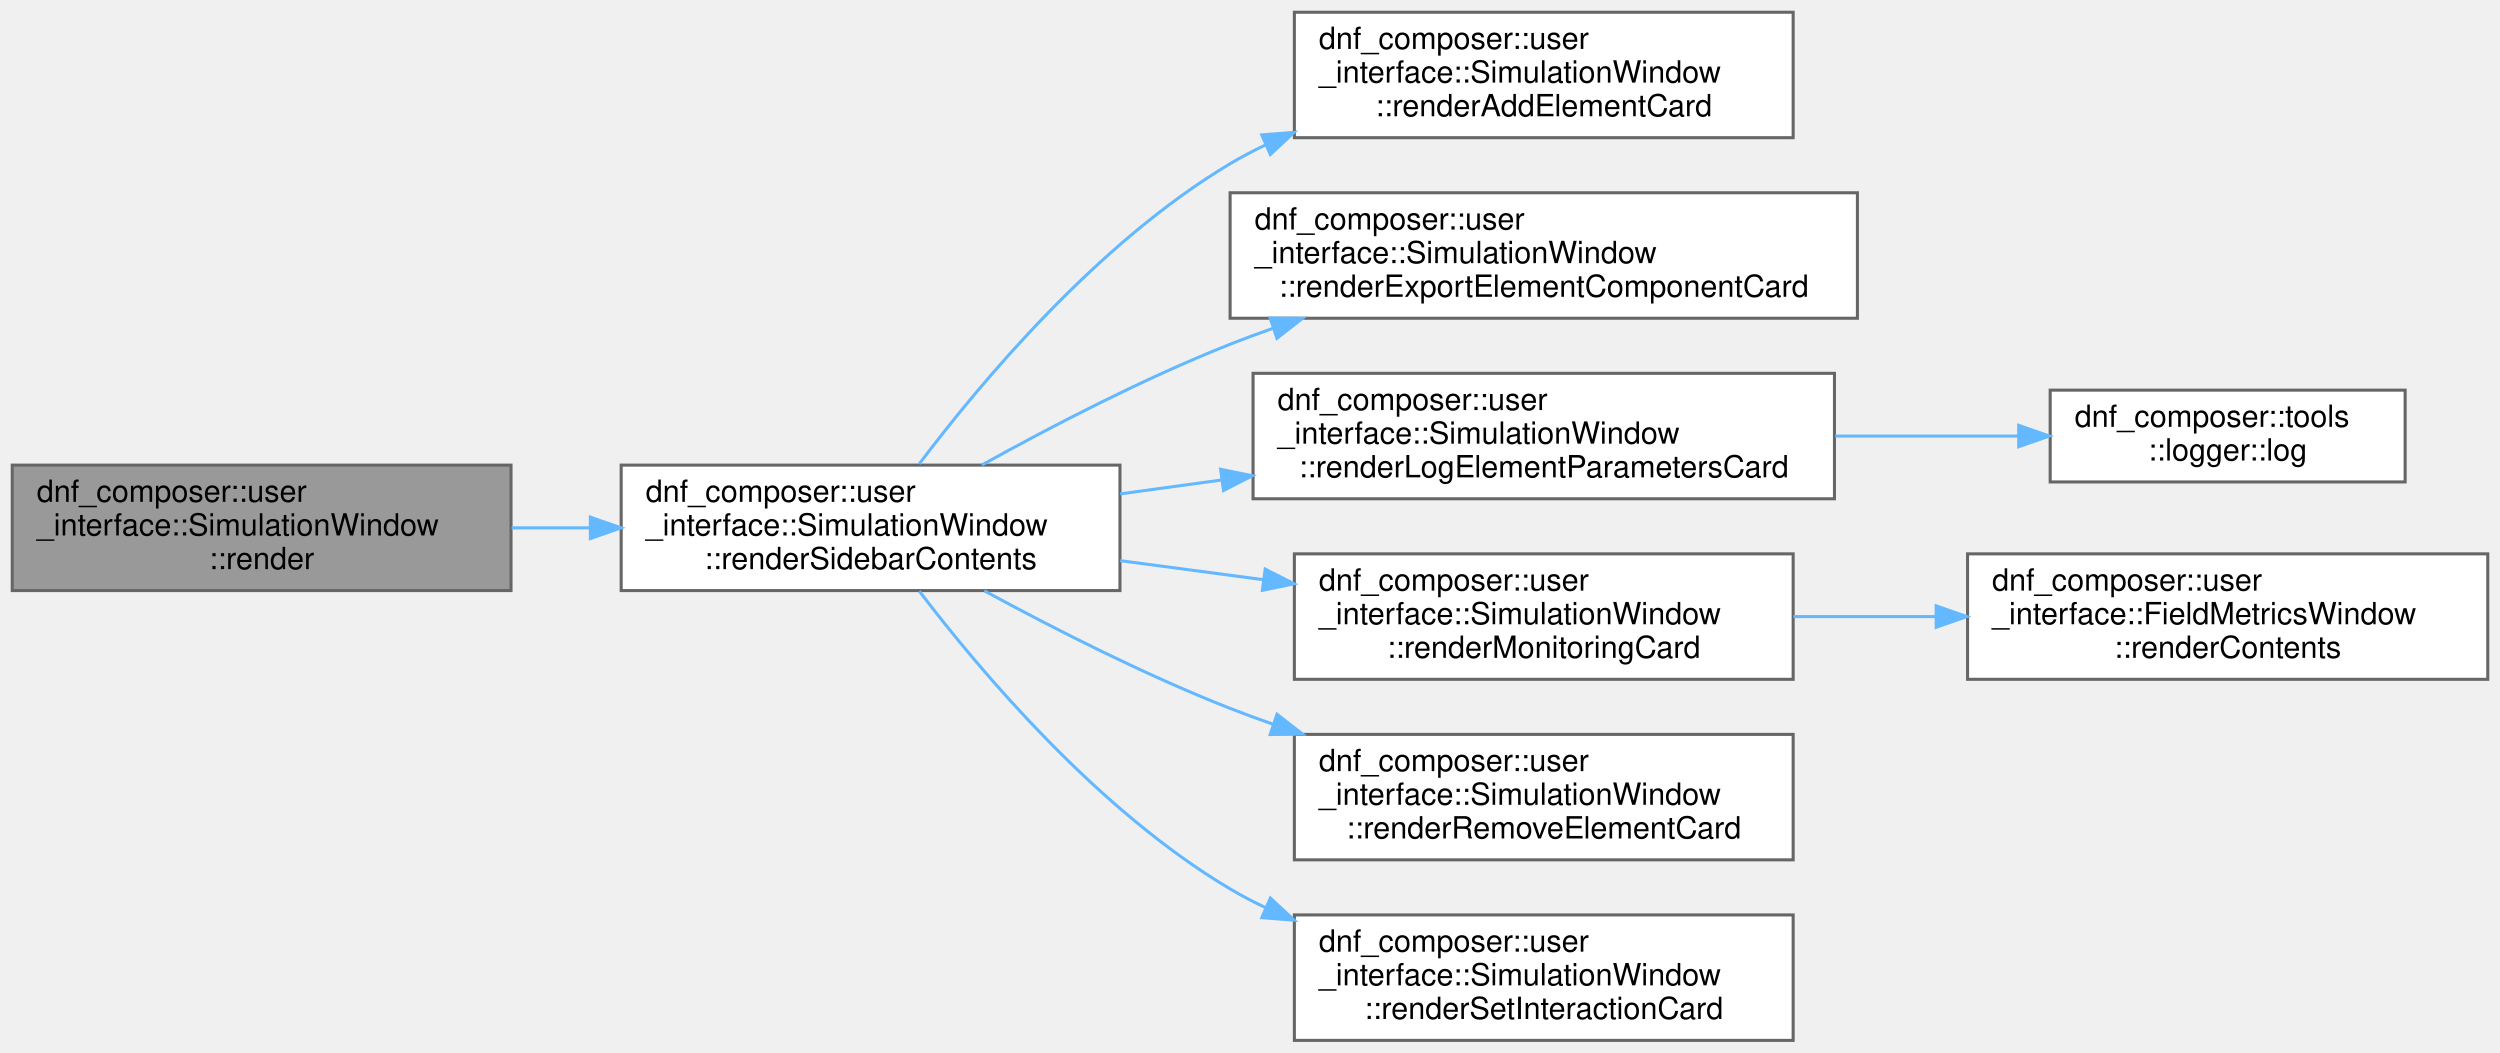
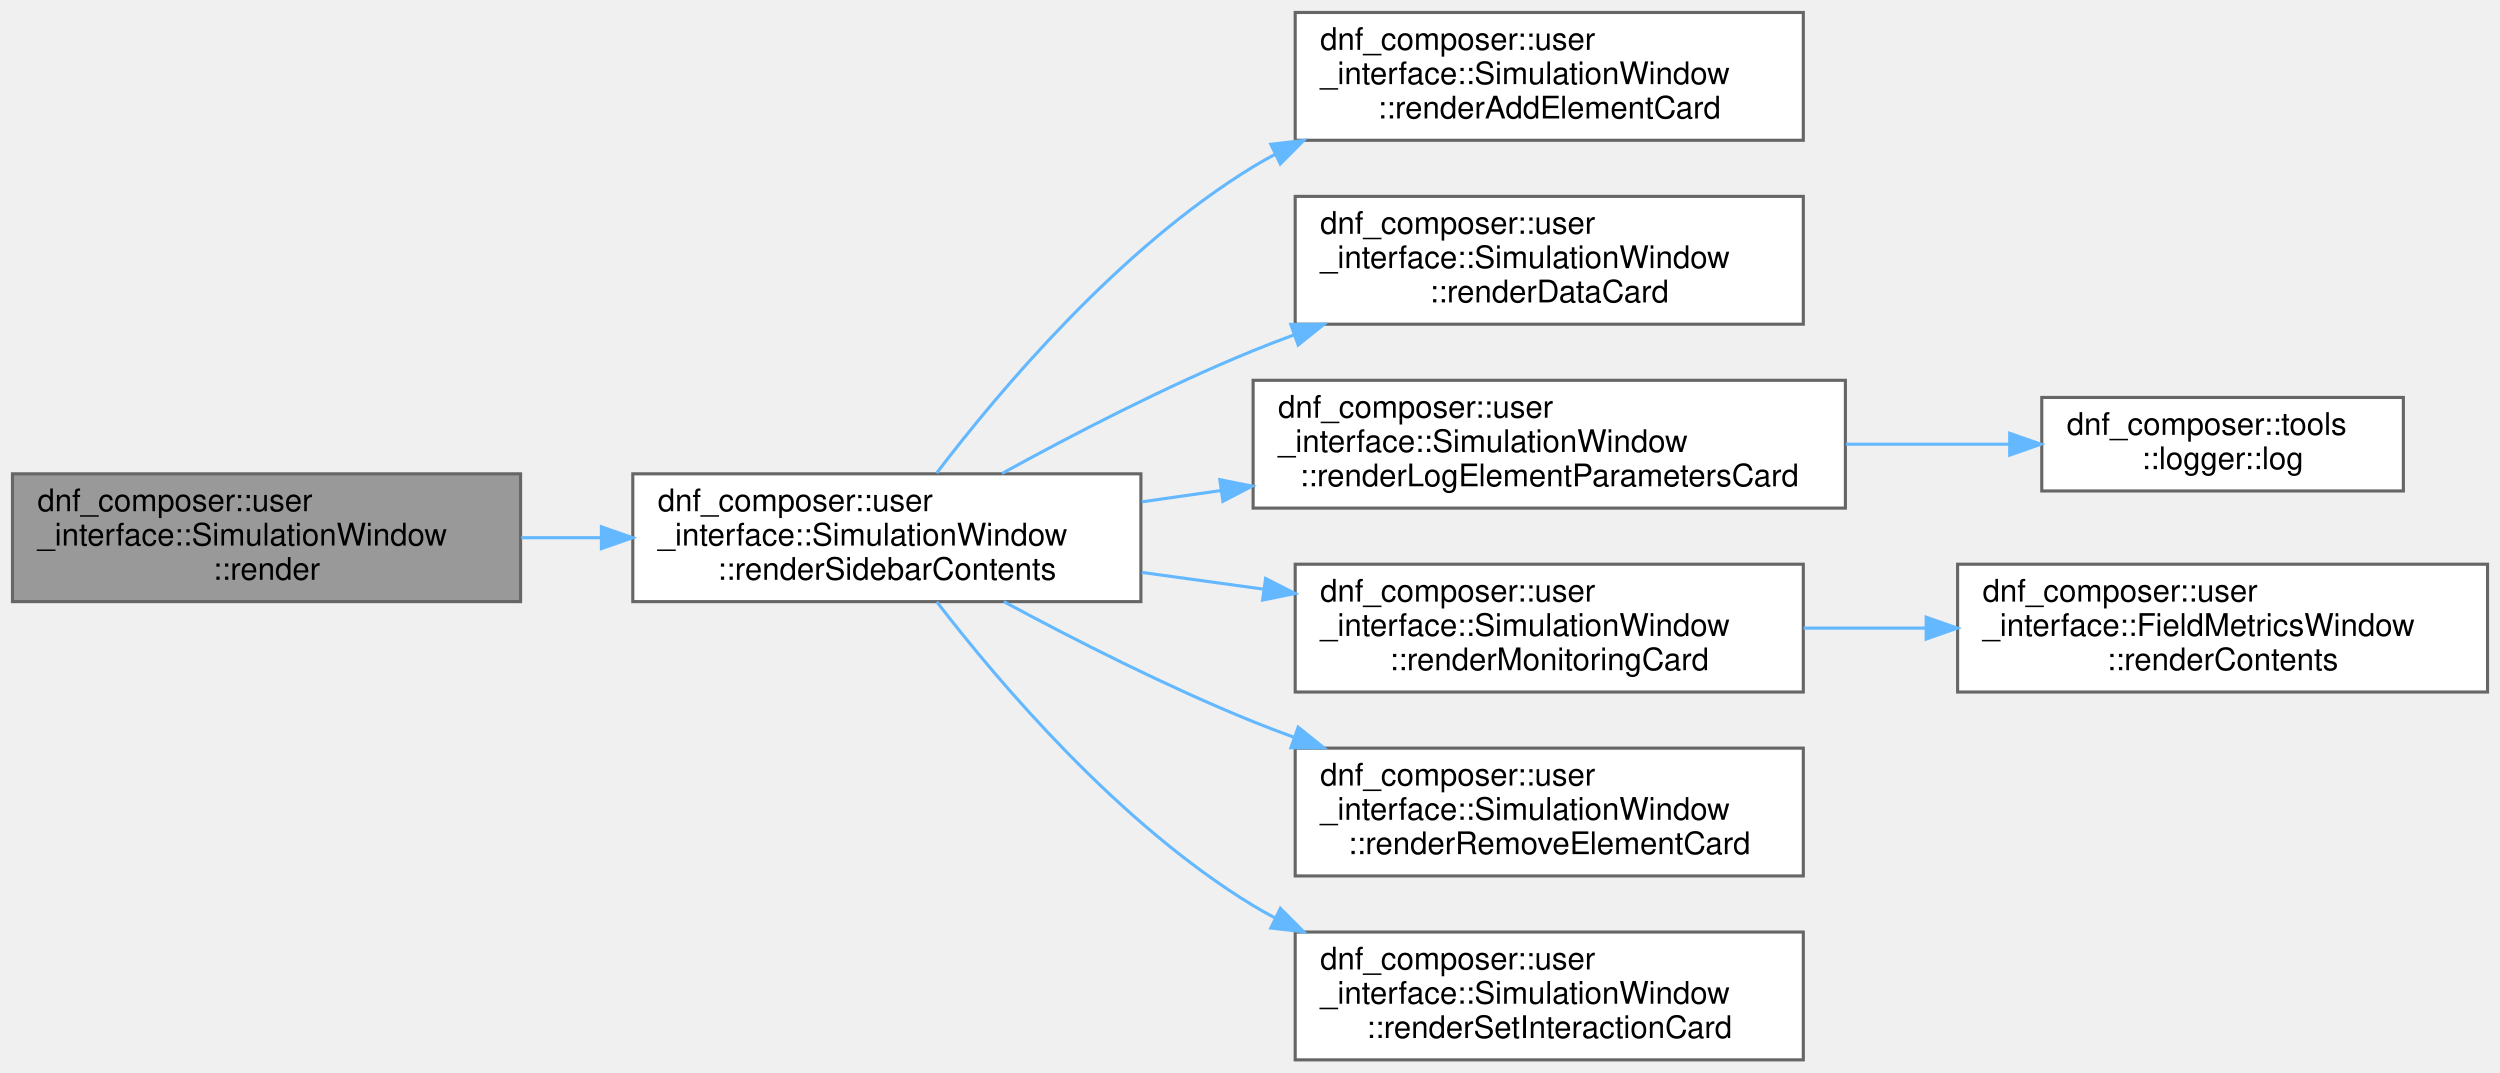
- <svg xmlns="http://www.w3.org/2000/svg" xmlns:xlink="http://www.w3.org/1999/xlink" width="817pt" height="344pt" viewBox="0.00 0.00 817.00 344.00">
+ <svg xmlns="http://www.w3.org/2000/svg" xmlns:xlink="http://www.w3.org/1999/xlink" width="802pt" height="344pt" viewBox="0.00 0.00 802.00 344.00">
  <g id="graph0" class="graph" transform="scale(1 1) rotate(0) translate(4 340)">
    <g id="Node000001" class="node">
      <g id="a_Node000001">
        <a xlink:title=" ">
          <polygon fill="#999999" stroke="#666666" points="163,-188 0,-188 0,-147 163,-147 163,-188" />
          <text text-anchor="start" x="8" y="-176" font-family="Helvetica,sans-Serif" font-size="10.00">dnf_composer::user</text>
          <text text-anchor="start" x="8" y="-165" font-family="Helvetica,sans-Serif" font-size="10.00">_interface::SimulationWindow</text>
          <text text-anchor="middle" x="81.5" y="-154" font-family="Helvetica,sans-Serif" font-size="10.00">::render</text>
        </a>
      </g>
    </g>
    <g id="Node000002" class="node">
      <g id="a_Node000002">
        <a xlink:href="classdnf__composer_1_1user__interface_1_1SimulationWindow.html#ab1d68a0e88f02379e326b7b73170f8b8" target="_top" xlink:title=" ">
          <polygon fill="white" stroke="#666666" points="362,-188 199,-188 199,-147 362,-147 362,-188" />
          <text text-anchor="start" x="207" y="-176" font-family="Helvetica,sans-Serif" font-size="10.00">dnf_composer::user</text>
          <text text-anchor="start" x="207" y="-165" font-family="Helvetica,sans-Serif" font-size="10.00">_interface::SimulationWindow</text>
          <text text-anchor="middle" x="280.5" y="-154" font-family="Helvetica,sans-Serif" font-size="10.00">::renderSidebarContents</text>
        </a>
      </g>
    </g>
    <g id="edge1_Node000001_Node000002" class="edge">
      <g id="a_edge1_Node000001_Node000002">
        <a xlink:title=" ">
          <path fill="none" stroke="#63b8ff" d="M163.2,-167.5C171.67,-167.5 180.33,-167.5 188.91,-167.5" />
          <polygon fill="#63b8ff" stroke="#63b8ff" points="188.93,-171 198.93,-167.5 188.93,-164 188.93,-171" />
        </a>
      </g>
    </g>
    <g id="Node000003" class="node">
      <g id="a_Node000003">
        <a xlink:href="classdnf__composer_1_1user__interface_1_1SimulationWindow.html#affb52c7f20aea6a3f5b1c62285bf6438" target="_top" xlink:title=" ">
-           <polygon fill="white" stroke="#666666" points="582,-336 419,-336 419,-295 582,-295 582,-336" />
-           <text text-anchor="start" x="427" y="-324" font-family="Helvetica,sans-Serif" font-size="10.00">dnf_composer::user</text>
-           <text text-anchor="start" x="427" y="-313" font-family="Helvetica,sans-Serif" font-size="10.00">_interface::SimulationWindow</text>
-           <text text-anchor="middle" x="500.5" y="-302" font-family="Helvetica,sans-Serif" font-size="10.00">::renderAddElementCard</text>
+           <polygon fill="white" stroke="#666666" points="574.5,-336 411.5,-336 411.5,-295 574.5,-295 574.5,-336" />
+           <text text-anchor="start" x="419.5" y="-324" font-family="Helvetica,sans-Serif" font-size="10.00">dnf_composer::user</text>
+           <text text-anchor="start" x="419.5" y="-313" font-family="Helvetica,sans-Serif" font-size="10.00">_interface::SimulationWindow</text>
+           <text text-anchor="middle" x="493" y="-302" font-family="Helvetica,sans-Serif" font-size="10.00">::renderAddElementCard</text>
        </a>
      </g>
    </g>
    <g id="edge2_Node000002_Node000003" class="edge">
      <g id="a_edge2_Node000002_Node000003">
        <a xlink:title=" ">
-           <path fill="none" stroke="#63b8ff" d="M296.4,-188.38C316.49,-215.03 354.78,-260.76 398,-286.5 401.68,-288.69 405.52,-290.72 409.49,-292.6" />
-           <polygon fill="#63b8ff" stroke="#63b8ff" points="408.34,-295.92 418.9,-296.74 411.15,-289.51 408.34,-295.92" />
+           <path fill="none" stroke="#63b8ff" d="M296.48,-188.24C316.67,-214.75 355.05,-260.31 398,-286.5 400.31,-287.91 402.7,-289.26 405.14,-290.54" />
+           <polygon fill="#63b8ff" stroke="#63b8ff" points="403.68,-293.72 414.2,-294.94 406.73,-287.42 403.68,-293.72" />
        </a>
      </g>
    </g>
    <g id="Node000004" class="node">
      <g id="a_Node000004">
-         <a xlink:href="classdnf__composer_1_1user__interface_1_1SimulationWindow.html#ab90ecbdffdbf47e25b47b6f8fc6866c7" target="_top" xlink:title=" ">
-           <polygon fill="white" stroke="#666666" points="603,-277 398,-277 398,-236 603,-236 603,-277" />
-           <text text-anchor="start" x="406" y="-265" font-family="Helvetica,sans-Serif" font-size="10.00">dnf_composer::user</text>
-           <text text-anchor="start" x="406" y="-254" font-family="Helvetica,sans-Serif" font-size="10.00">_interface::SimulationWindow</text>
-           <text text-anchor="middle" x="500.5" y="-243" font-family="Helvetica,sans-Serif" font-size="10.00">::renderExportElementComponentCard</text>
+         <a xlink:href="classdnf__composer_1_1user__interface_1_1SimulationWindow.html#a8e2eae386da6e58b71b9e681b5bd2abc" target="_top" xlink:title=" ">
+           <polygon fill="white" stroke="#666666" points="574.5,-277 411.5,-277 411.5,-236 574.5,-236 574.5,-277" />
+           <text text-anchor="start" x="419.5" y="-265" font-family="Helvetica,sans-Serif" font-size="10.00">dnf_composer::user</text>
+           <text text-anchor="start" x="419.5" y="-254" font-family="Helvetica,sans-Serif" font-size="10.00">_interface::SimulationWindow</text>
+           <text text-anchor="middle" x="493" y="-243" font-family="Helvetica,sans-Serif" font-size="10.00">::renderDataCard</text>
        </a>
      </g>
    </g>
    <g id="edge3_Node000002_Node000004" class="edge">
      <g id="a_edge3_Node000002_Node000004">
        <a xlink:title=" ">
-           <path fill="none" stroke="#63b8ff" d="M316.85,-188.03C339.52,-200.6 369.87,-216.36 398,-227.5 402.5,-229.28 407.16,-231.01 411.88,-232.66" />
-           <polygon fill="#63b8ff" stroke="#63b8ff" points="411.07,-236.08 421.66,-235.97 413.31,-229.45 411.07,-236.08" />
+           <path fill="none" stroke="#63b8ff" d="M317.45,-188.11C340.09,-200.56 370.19,-216.15 398,-227.5 402.21,-229.22 406.55,-230.89 410.96,-232.51" />
+           <polygon fill="#63b8ff" stroke="#63b8ff" points="410.1,-235.92 420.7,-235.96 412.45,-229.32 410.1,-235.92" />
        </a>
      </g>
    </g>
    <g id="Node000005" class="node">
      <g id="a_Node000005">
        <a xlink:href="classdnf__composer_1_1user__interface_1_1SimulationWindow.html#a3630c30901d2b73b1eaa20b40825f6f4" target="_top" xlink:title=" ">
-           <polygon fill="white" stroke="#666666" points="595.5,-218 405.5,-218 405.5,-177 595.5,-177 595.5,-218" />
-           <text text-anchor="start" x="413.5" y="-206" font-family="Helvetica,sans-Serif" font-size="10.00">dnf_composer::user</text>
-           <text text-anchor="start" x="413.5" y="-195" font-family="Helvetica,sans-Serif" font-size="10.00">_interface::SimulationWindow</text>
-           <text text-anchor="middle" x="500.5" y="-184" font-family="Helvetica,sans-Serif" font-size="10.00">::renderLogElementParametersCard</text>
+           <polygon fill="white" stroke="#666666" points="588,-218 398,-218 398,-177 588,-177 588,-218" />
+           <text text-anchor="start" x="406" y="-206" font-family="Helvetica,sans-Serif" font-size="10.00">dnf_composer::user</text>
+           <text text-anchor="start" x="406" y="-195" font-family="Helvetica,sans-Serif" font-size="10.00">_interface::SimulationWindow</text>
+           <text text-anchor="middle" x="493" y="-184" font-family="Helvetica,sans-Serif" font-size="10.00">::renderLogElementParametersCard</text>
        </a>
      </g>
    </g>
    <g id="edge4_Node000002_Node000005" class="edge">
      <g id="a_edge4_Node000002_Node000005">
        <a xlink:title=" ">
-           <path fill="none" stroke="#63b8ff" d="M362.06,-178.59C372.83,-180.07 384,-181.61 395.1,-183.13" />
-           <polygon fill="#63b8ff" stroke="#63b8ff" points="394.89,-186.64 405.27,-184.53 395.84,-179.7 394.89,-186.64" />
+           <path fill="none" stroke="#63b8ff" d="M362.28,-179.01C370.62,-180.2 379.17,-181.42 387.71,-182.64" />
+           <polygon fill="#63b8ff" stroke="#63b8ff" points="387.32,-186.12 397.72,-184.06 388.31,-179.19 387.32,-186.12" />
        </a>
      </g>
    </g>
    <g id="Node000007" class="node">
      <g id="a_Node000007">
        <a xlink:href="classdnf__composer_1_1user__interface_1_1SimulationWindow.html#ab231a4f0beb49a70451d8dc65baaa483" target="_top" xlink:title=" ">
-           <polygon fill="white" stroke="#666666" points="582,-159 419,-159 419,-118 582,-118 582,-159" />
-           <text text-anchor="start" x="427" y="-147" font-family="Helvetica,sans-Serif" font-size="10.00">dnf_composer::user</text>
-           <text text-anchor="start" x="427" y="-136" font-family="Helvetica,sans-Serif" font-size="10.00">_interface::SimulationWindow</text>
-           <text text-anchor="middle" x="500.5" y="-125" font-family="Helvetica,sans-Serif" font-size="10.00">::renderMonitoringCard</text>
+           <polygon fill="white" stroke="#666666" points="574.5,-159 411.5,-159 411.5,-118 574.5,-118 574.5,-159" />
+           <text text-anchor="start" x="419.5" y="-147" font-family="Helvetica,sans-Serif" font-size="10.00">dnf_composer::user</text>
+           <text text-anchor="start" x="419.5" y="-136" font-family="Helvetica,sans-Serif" font-size="10.00">_interface::SimulationWindow</text>
+           <text text-anchor="middle" x="493" y="-125" font-family="Helvetica,sans-Serif" font-size="10.00">::renderMonitoringCard</text>
        </a>
      </g>
    </g>
    <g id="edge6_Node000002_Node000007" class="edge">
      <g id="a_edge6_Node000002_Node000007">
        <a xlink:title=" ">
-           <path fill="none" stroke="#63b8ff" d="M362.06,-156.78C377.28,-154.76 393.3,-152.63 408.81,-150.56" />
-           <polygon fill="#63b8ff" stroke="#63b8ff" points="409.46,-154.01 418.91,-149.22 408.54,-147.07 409.46,-154.01" />
+           <path fill="none" stroke="#63b8ff" d="M362.28,-156.37C375,-154.62 388.22,-152.8 401.15,-151.02" />
+           <polygon fill="#63b8ff" stroke="#63b8ff" points="402,-154.43 411.43,-149.6 401.05,-147.5 402,-154.43" />
        </a>
      </g>
    </g>
    <g id="Node000009" class="node">
      <g id="a_Node000009">
        <a xlink:href="classdnf__composer_1_1user__interface_1_1SimulationWindow.html#a58938ca889b91293bb674ffdef45b226" target="_top" xlink:title=" ">
-           <polygon fill="white" stroke="#666666" points="582,-100 419,-100 419,-59 582,-59 582,-100" />
-           <text text-anchor="start" x="427" y="-88" font-family="Helvetica,sans-Serif" font-size="10.00">dnf_composer::user</text>
-           <text text-anchor="start" x="427" y="-77" font-family="Helvetica,sans-Serif" font-size="10.00">_interface::SimulationWindow</text>
-           <text text-anchor="middle" x="500.5" y="-66" font-family="Helvetica,sans-Serif" font-size="10.00">::renderRemoveElementCard</text>
+           <polygon fill="white" stroke="#666666" points="574.5,-100 411.5,-100 411.5,-59 574.5,-59 574.5,-100" />
+           <text text-anchor="start" x="419.5" y="-88" font-family="Helvetica,sans-Serif" font-size="10.00">dnf_composer::user</text>
+           <text text-anchor="start" x="419.5" y="-77" font-family="Helvetica,sans-Serif" font-size="10.00">_interface::SimulationWindow</text>
+           <text text-anchor="middle" x="493" y="-66" font-family="Helvetica,sans-Serif" font-size="10.00">::renderRemoveElementCard</text>
        </a>
      </g>
    </g>
    <g id="edge8_Node000002_Node000009" class="edge">
      <g id="a_edge8_Node000002_Node000009">
        <a xlink:title=" ">
-           <path fill="none" stroke="#63b8ff" d="M317.67,-146.93C340.26,-134.65 370.24,-119.38 398,-108.5 402.51,-106.73 407.17,-105.02 411.9,-103.37" />
-           <polygon fill="#63b8ff" stroke="#63b8ff" points="413.32,-106.59 421.68,-100.08 411.09,-99.95 413.32,-106.59" />
+           <path fill="none" stroke="#63b8ff" d="M318.01,-147C340.6,-134.82 370.46,-119.63 398,-108.5 402.21,-106.8 406.56,-105.14 410.98,-103.53" />
+           <polygon fill="#63b8ff" stroke="#63b8ff" points="412.46,-106.72 420.72,-100.09 410.12,-100.12 412.46,-106.72" />
        </a>
      </g>
    </g>
    <g id="Node000010" class="node">
      <g id="a_Node000010">
        <a xlink:href="classdnf__composer_1_1user__interface_1_1SimulationWindow.html#a1752634b611833df6dc90fe09952eaef" target="_top" xlink:title=" ">
-           <polygon fill="white" stroke="#666666" points="582,-41 419,-41 419,0 582,0 582,-41" />
-           <text text-anchor="start" x="427" y="-29" font-family="Helvetica,sans-Serif" font-size="10.00">dnf_composer::user</text>
-           <text text-anchor="start" x="427" y="-18" font-family="Helvetica,sans-Serif" font-size="10.00">_interface::SimulationWindow</text>
-           <text text-anchor="middle" x="500.5" y="-7" font-family="Helvetica,sans-Serif" font-size="10.00">::renderSetInteractionCard</text>
+           <polygon fill="white" stroke="#666666" points="574.5,-41 411.5,-41 411.5,0 574.5,0 574.5,-41" />
+           <text text-anchor="start" x="419.5" y="-29" font-family="Helvetica,sans-Serif" font-size="10.00">dnf_composer::user</text>
+           <text text-anchor="start" x="419.5" y="-18" font-family="Helvetica,sans-Serif" font-size="10.00">_interface::SimulationWindow</text>
+           <text text-anchor="middle" x="493" y="-7" font-family="Helvetica,sans-Serif" font-size="10.00">::renderSetInteractionCard</text>
        </a>
      </g>
    </g>
    <g id="edge9_Node000002_Node000010" class="edge">
      <g id="a_edge9_Node000002_Node000010">
        <a xlink:title=" ">
-           <path fill="none" stroke="#63b8ff" d="M296.44,-146.8C316.57,-120.38 354.91,-75.04 398,-49.5 401.68,-47.32 405.53,-45.29 409.5,-43.42" />
-           <polygon fill="#63b8ff" stroke="#63b8ff" points="411.16,-46.51 418.92,-39.29 408.35,-40.1 411.16,-46.51" />
+           <path fill="none" stroke="#63b8ff" d="M296.52,-146.94C316.75,-120.66 355.18,-75.49 398,-49.5 400.32,-48.09 402.7,-46.75 405.15,-45.47" />
+           <polygon fill="#63b8ff" stroke="#63b8ff" points="406.74,-48.59 414.22,-41.09 403.69,-42.29 406.74,-48.59" />
        </a>
      </g>
    </g>
    <g id="Node000006" class="node">
      <g id="a_Node000006">
        <a xlink:href="namespacednf__composer_1_1tools_1_1logger.html#af64ef64b3026606a73972fdcae2ca87a" target="_top" xlink:title=" ">
-           <polygon fill="white" stroke="#666666" points="782,-212.5 666,-212.5 666,-182.5 782,-182.5 782,-212.5" />
-           <text text-anchor="start" x="674" y="-200.5" font-family="Helvetica,sans-Serif" font-size="10.00">dnf_composer::tools</text>
-           <text text-anchor="middle" x="724" y="-189.5" font-family="Helvetica,sans-Serif" font-size="10.00">::logger::log</text>
+           <polygon fill="white" stroke="#666666" points="767,-212.5 651,-212.5 651,-182.5 767,-182.5 767,-212.5" />
+           <text text-anchor="start" x="659" y="-200.5" font-family="Helvetica,sans-Serif" font-size="10.00">dnf_composer::tools</text>
+           <text text-anchor="middle" x="709" y="-189.5" font-family="Helvetica,sans-Serif" font-size="10.00">::logger::log</text>
        </a>
      </g>
    </g>
    <g id="edge5_Node000005_Node000006" class="edge">
      <g id="a_edge5_Node000005_Node000006">
        <a xlink:title=" ">
-           <path fill="none" stroke="#63b8ff" d="M595.76,-197.5C615.83,-197.5 636.63,-197.5 655.46,-197.5" />
-           <polygon fill="#63b8ff" stroke="#63b8ff" points="655.71,-201 665.71,-197.5 655.71,-194 655.71,-201" />
+           <path fill="none" stroke="#63b8ff" d="M588.17,-197.5C605.82,-197.5 623.93,-197.5 640.57,-197.5" />
+           <polygon fill="#63b8ff" stroke="#63b8ff" points="640.71,-201 650.71,-197.5 640.71,-194 640.71,-201" />
        </a>
      </g>
    </g>
    <g id="Node000008" class="node">
      <g id="a_Node000008">
        <a xlink:href="classdnf__composer_1_1user__interface_1_1FieldMetricsWindow.html#aeea6cfdef3cefb8f22fbcf50679651fe" target="_top" xlink:title=" ">
-           <polygon fill="white" stroke="#666666" points="809,-159 639,-159 639,-118 809,-118 809,-159" />
-           <text text-anchor="start" x="647" y="-147" font-family="Helvetica,sans-Serif" font-size="10.00">dnf_composer::user</text>
-           <text text-anchor="start" x="647" y="-136" font-family="Helvetica,sans-Serif" font-size="10.00">_interface::FieldMetricsWindow</text>
-           <text text-anchor="middle" x="724" y="-125" font-family="Helvetica,sans-Serif" font-size="10.00">::renderContents</text>
+           <polygon fill="white" stroke="#666666" points="794,-159 624,-159 624,-118 794,-118 794,-159" />
+           <text text-anchor="start" x="632" y="-147" font-family="Helvetica,sans-Serif" font-size="10.00">dnf_composer::user</text>
+           <text text-anchor="start" x="632" y="-136" font-family="Helvetica,sans-Serif" font-size="10.00">_interface::FieldMetricsWindow</text>
+           <text text-anchor="middle" x="709" y="-125" font-family="Helvetica,sans-Serif" font-size="10.00">::renderContents</text>
        </a>
      </g>
    </g>
    <g id="edge7_Node000007_Node000008" class="edge">
      <g id="a_edge7_Node000007_Node000008">
        <a xlink:title=" ">
-           <path fill="none" stroke="#63b8ff" d="M582.09,-138.5C597.21,-138.5 613.14,-138.5 628.64,-138.5" />
-           <polygon fill="#63b8ff" stroke="#63b8ff" points="628.74,-142 638.74,-138.5 628.74,-135 628.74,-142" />
+           <path fill="none" stroke="#63b8ff" d="M574.6,-138.5C587.31,-138.5 600.56,-138.5 613.55,-138.5" />
+           <polygon fill="#63b8ff" stroke="#63b8ff" points="613.91,-142 623.91,-138.5 613.91,-135 613.91,-142" />
        </a>
      </g>
    </g>
  </g>
</svg>
